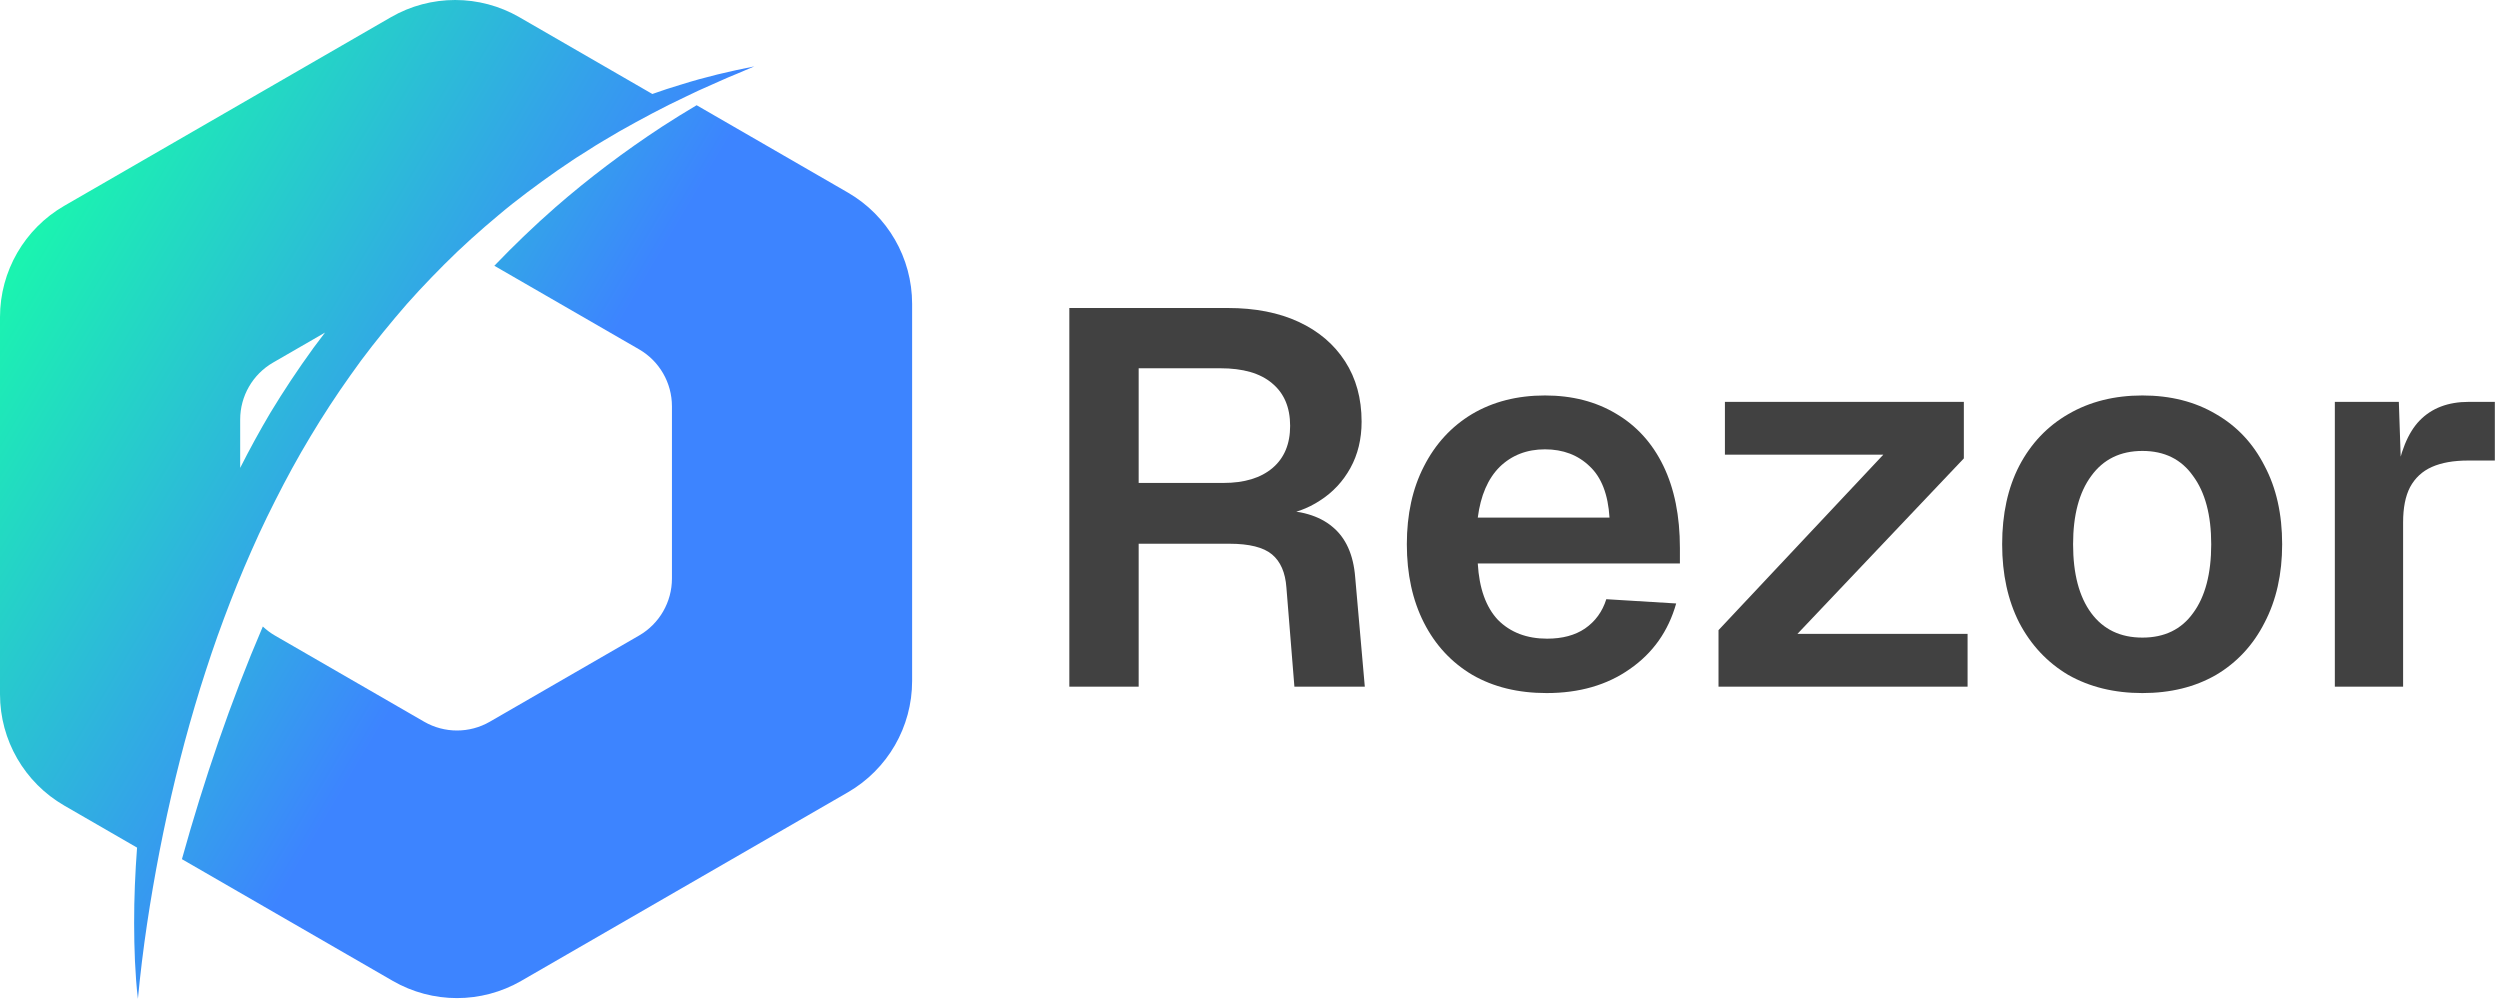
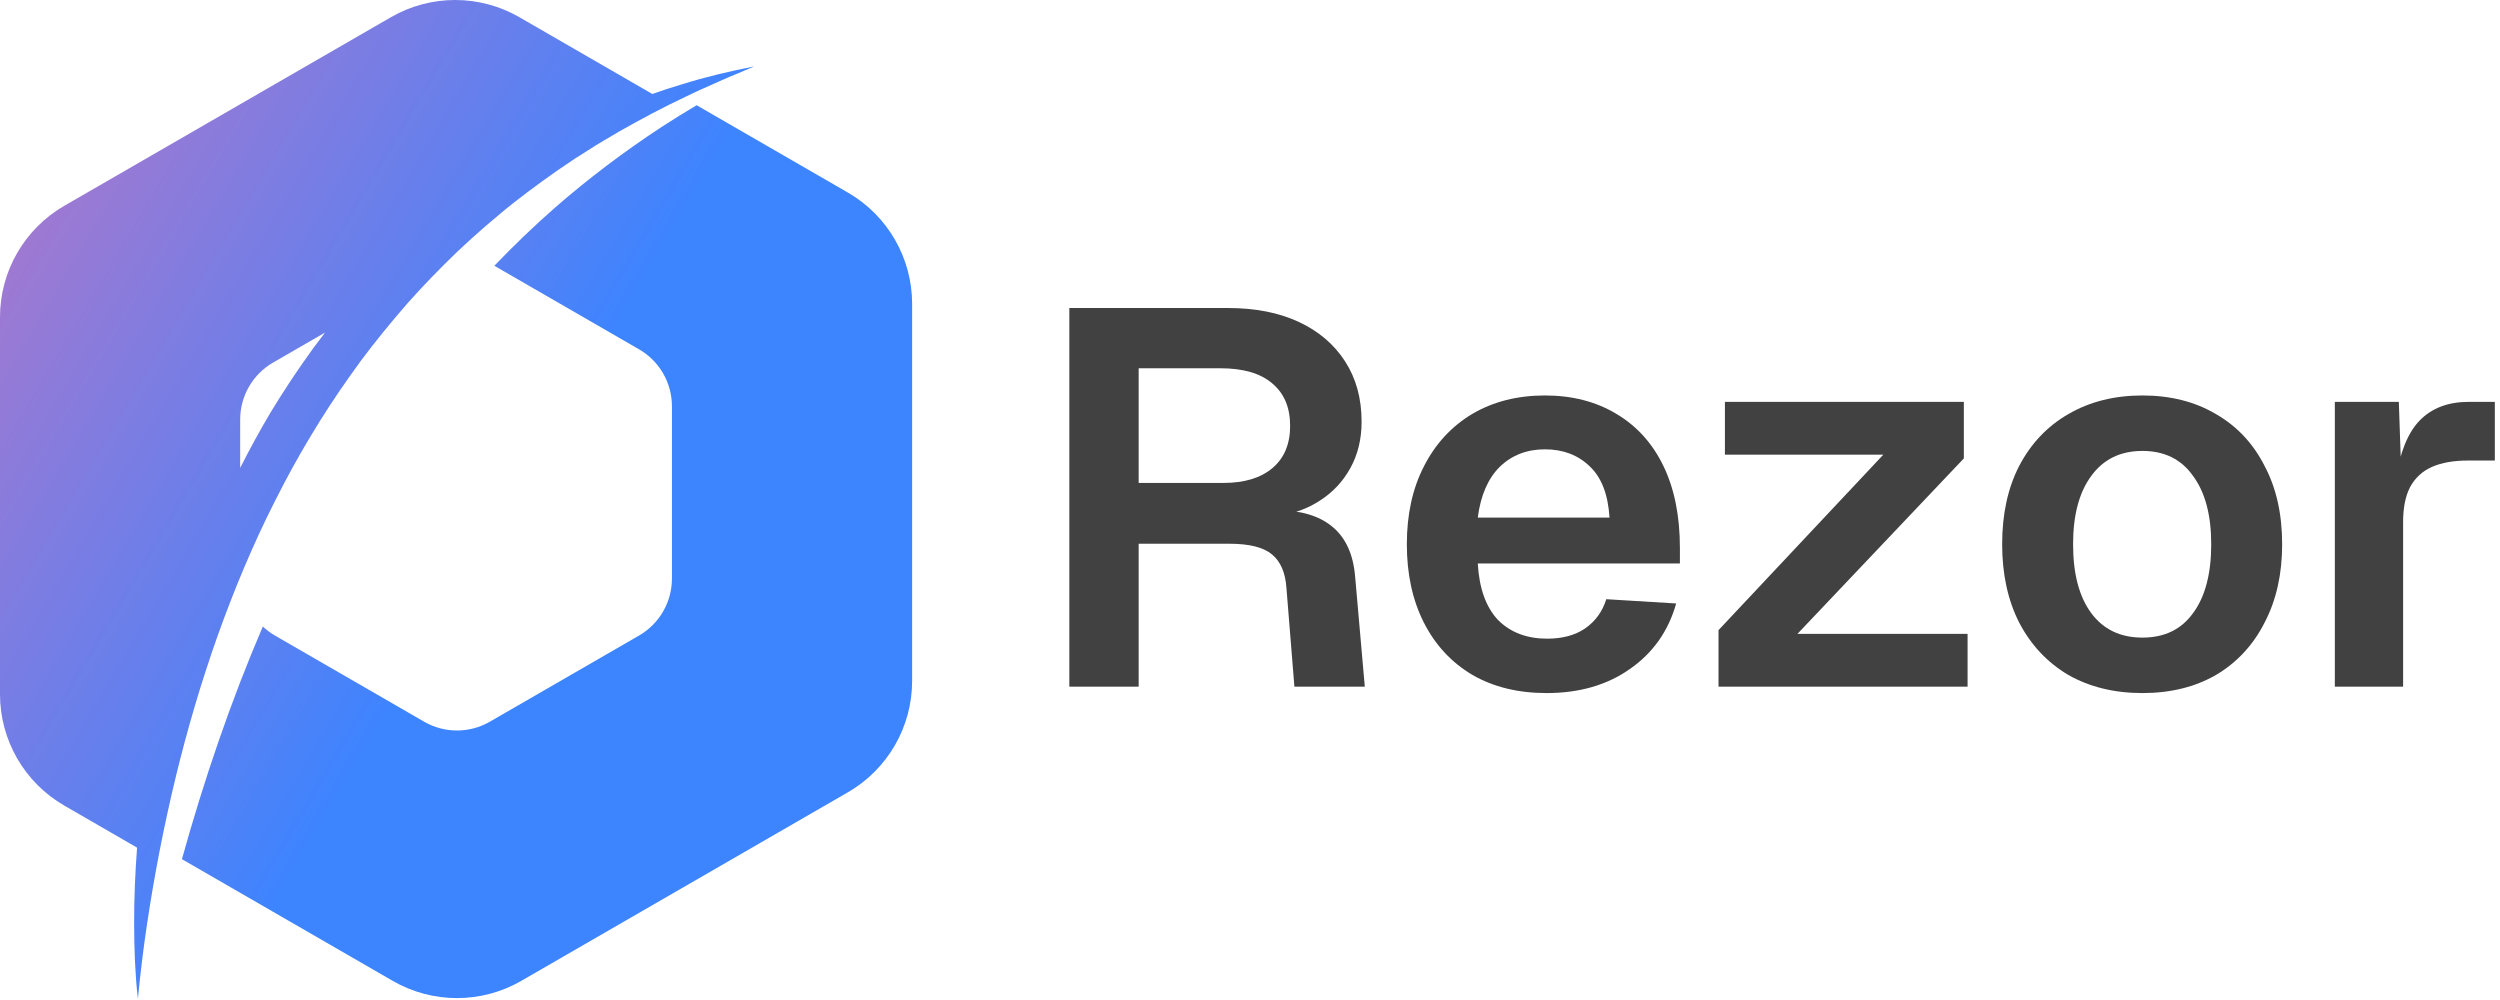
<svg xmlns="http://www.w3.org/2000/svg" width="375" height="150" viewBox="0 0 375 150" fill="none">
  <path d="M102.137 12.695C100.697 13.121 99.269 13.593 97.853 14.098L77.911 2.583C71.946 -0.861 64.599 -0.861 58.635 2.583L9.636 30.874C3.676 34.318 0 40.679 0 47.567V104.14C0 111.028 3.676 117.39 9.636 120.834L20.559 127.142C20.278 130.925 20.112 134.712 20.12 138.499C20.12 140.391 20.162 142.282 20.244 144.174C20.34 146.062 20.456 147.949 20.687 149.824C21.391 142.32 22.533 134.919 23.949 127.597C25.381 120.279 27.107 113.052 29.21 105.953C29.731 104.178 30.278 102.41 30.853 100.655C31.428 98.9 32.004 97.145 32.629 95.411C33.879 91.942 35.191 88.499 36.631 85.117L37.728 82.588L38.858 80.076C39.64 78.416 40.423 76.756 41.263 75.125C42.914 71.851 44.661 68.631 46.549 65.502C48.424 62.364 50.427 59.301 52.542 56.329C54.628 53.333 56.909 50.477 59.252 47.679C61.582 44.868 64.099 42.219 66.677 39.628C69.26 37.041 71.988 34.599 74.802 32.252C77.605 29.884 80.568 27.712 83.581 25.592L85.87 24.04C86.247 23.775 86.644 23.535 87.033 23.291L88.205 22.55C89.749 21.532 91.363 20.634 92.957 19.677C96.185 17.86 99.463 16.093 102.845 14.508L104.111 13.903L104.745 13.601L105.386 13.316L107.953 12.173C108.805 11.772 109.674 11.428 110.544 11.064C111.413 10.704 112.278 10.335 113.147 9.959C109.447 10.687 105.755 11.552 102.141 12.695H102.137ZM46.95 52.285C44.682 55.406 42.55 58.623 40.555 61.917C38.953 64.624 37.443 67.381 36.027 70.183V62.931C36.027 59.409 37.906 56.151 40.957 54.388L48.763 49.881L48.688 49.972L46.946 52.281L46.95 52.285Z" fill="url(#paint0_linear_532_26220)" />
  <path d="M127.182 28.885L104.495 15.784C102.736 16.828 100.998 17.899 99.28 19.017C93.692 22.684 88.332 26.716 83.299 31.103C80.103 33.906 77.057 36.832 74.151 39.866L95.861 52.399C98.912 54.162 100.791 57.416 100.791 60.942V86.787C100.791 90.309 98.912 93.567 95.861 95.33L73.481 108.253C70.43 110.016 66.668 110.016 63.617 108.253L41.237 95.33C40.575 94.945 39.966 94.49 39.424 93.977C34.573 105.285 30.591 117.015 27.288 128.874L58.911 147.131C64.876 150.575 72.222 150.575 78.187 147.131L127.182 118.845C133.146 115.401 136.818 109.039 136.818 102.151V45.578C136.818 38.69 133.142 32.328 127.182 28.885Z" fill="url(#paint1_linear_532_26220)" />
  <path d="M350.226 103V60.28H359.826L360.226 72.12L359.346 71.96C359.986 67.853 361.186 64.893 362.946 63.08C364.759 61.213 367.212 60.28 370.306 60.28H374.226V69.08H370.226C368.039 69.08 366.226 69.4 364.786 70.04C363.346 70.68 362.252 71.693 361.506 73.08C360.812 74.413 360.466 76.173 360.466 78.36V103H350.226Z" fill="#414141" />
  <path d="M321.363 103.96C317.15 103.96 313.443 103.053 310.243 101.24C307.097 99.373 304.643 96.76 302.883 93.4C301.177 90.04 300.323 86.12 300.323 81.64C300.323 77.107 301.177 73.187 302.883 69.88C304.643 66.52 307.097 63.933 310.243 62.12C313.443 60.253 317.15 59.32 321.363 59.32C325.577 59.32 329.257 60.253 332.403 62.12C335.55 63.933 337.977 66.52 339.683 69.88C341.443 73.187 342.323 77.107 342.323 81.64C342.323 86.12 341.443 90.04 339.683 93.4C337.977 96.76 335.55 99.373 332.403 101.24C329.257 103.053 325.577 103.96 321.363 103.96ZM321.363 95.64C324.67 95.64 327.203 94.413 328.963 91.96C330.777 89.507 331.683 86.067 331.683 81.64C331.683 77.267 330.777 73.853 328.963 71.4C327.203 68.893 324.67 67.64 321.363 67.64C318.057 67.64 315.497 68.893 313.683 71.4C311.87 73.853 310.963 77.267 310.963 81.64C310.963 86.067 311.87 89.507 313.683 91.96C315.497 94.413 318.057 95.64 321.363 95.64Z" fill="#414141" />
  <path d="M257.777 103V94.52L282.497 68.2H258.737V60.28H294.577V68.76L269.617 95.08H295.137V103H257.777Z" fill="#414141" />
  <path d="M231.986 103.96C227.72 103.96 224.013 103.053 220.866 101.24C217.72 99.373 215.293 96.76 213.586 93.4C211.88 90.04 211.026 86.12 211.026 81.64C211.026 77.16 211.88 73.267 213.586 69.96C215.293 66.6 217.693 63.987 220.786 62.12C223.933 60.253 227.586 59.32 231.746 59.32C235.8 59.32 239.346 60.227 242.386 62.04C245.48 63.853 247.853 66.467 249.506 69.88C251.16 73.293 251.986 77.4 251.986 82.2V84.52H221.666C221.88 88.253 222.893 91.08 224.706 93C226.573 94.867 229.026 95.8 232.066 95.8C234.36 95.8 236.253 95.293 237.746 94.28C239.293 93.213 240.36 91.747 240.946 89.88L251.426 90.52C250.253 94.68 247.933 97.96 244.466 100.36C241.053 102.76 236.893 103.96 231.986 103.96ZM221.666 77.64H241.426C241.213 74.173 240.226 71.613 238.466 69.96C236.706 68.253 234.466 67.4 231.746 67.4C229.026 67.4 226.76 68.28 224.946 70.04C223.186 71.8 222.093 74.333 221.666 77.64Z" fill="#414141" />
  <path d="M160.4 103V46.2H184.16C188.267 46.2 191.814 46.893 194.8 48.28C197.787 49.667 200.107 51.64 201.76 54.2C203.414 56.76 204.24 59.773 204.24 63.24C204.24 65.853 203.68 68.173 202.56 70.2C201.44 72.227 199.92 73.853 198 75.08C196.134 76.307 194.054 77.053 191.76 77.32L191.36 76.52C195.04 76.52 197.867 77.347 199.84 79C201.867 80.653 203.014 83.187 203.28 86.6L204.72 103H194.16L192.96 88.12C192.8 85.88 192.08 84.227 190.8 83.16C189.52 82.093 187.387 81.56 184.4 81.56H170.8V103H160.4ZM170.8 72.44H183.52C186.667 72.44 189.12 71.693 190.88 70.2C192.64 68.707 193.52 66.6 193.52 63.88C193.52 61.107 192.614 58.973 190.8 57.48C189.04 55.987 186.454 55.24 183.04 55.24H170.8V72.44Z" fill="#414141" />
  <defs>
    <linearGradient id="paint0_linear_532_26220" x1="0.89" y1="40.787" x2="70.477" y2="82" gradientUnits="userSpaceOnUse">
-       <stop stop-color="#1AF5AF" />
+       <stop stop-color="#9E79D2" />
      <stop offset="1" stop-color="#3D84FF" />
    </linearGradient>
    <linearGradient id="paint1_linear_532_26220" x1="13.919" y1="41.377" x2="75.592" y2="77.904" gradientUnits="userSpaceOnUse">
-       <stop stop-color="#1AF5AF" />
+       <stop stop-color="#9E79D2" />
      <stop offset="1" stop-color="#3D84FF" />
    </linearGradient>
  </defs>
</svg>
